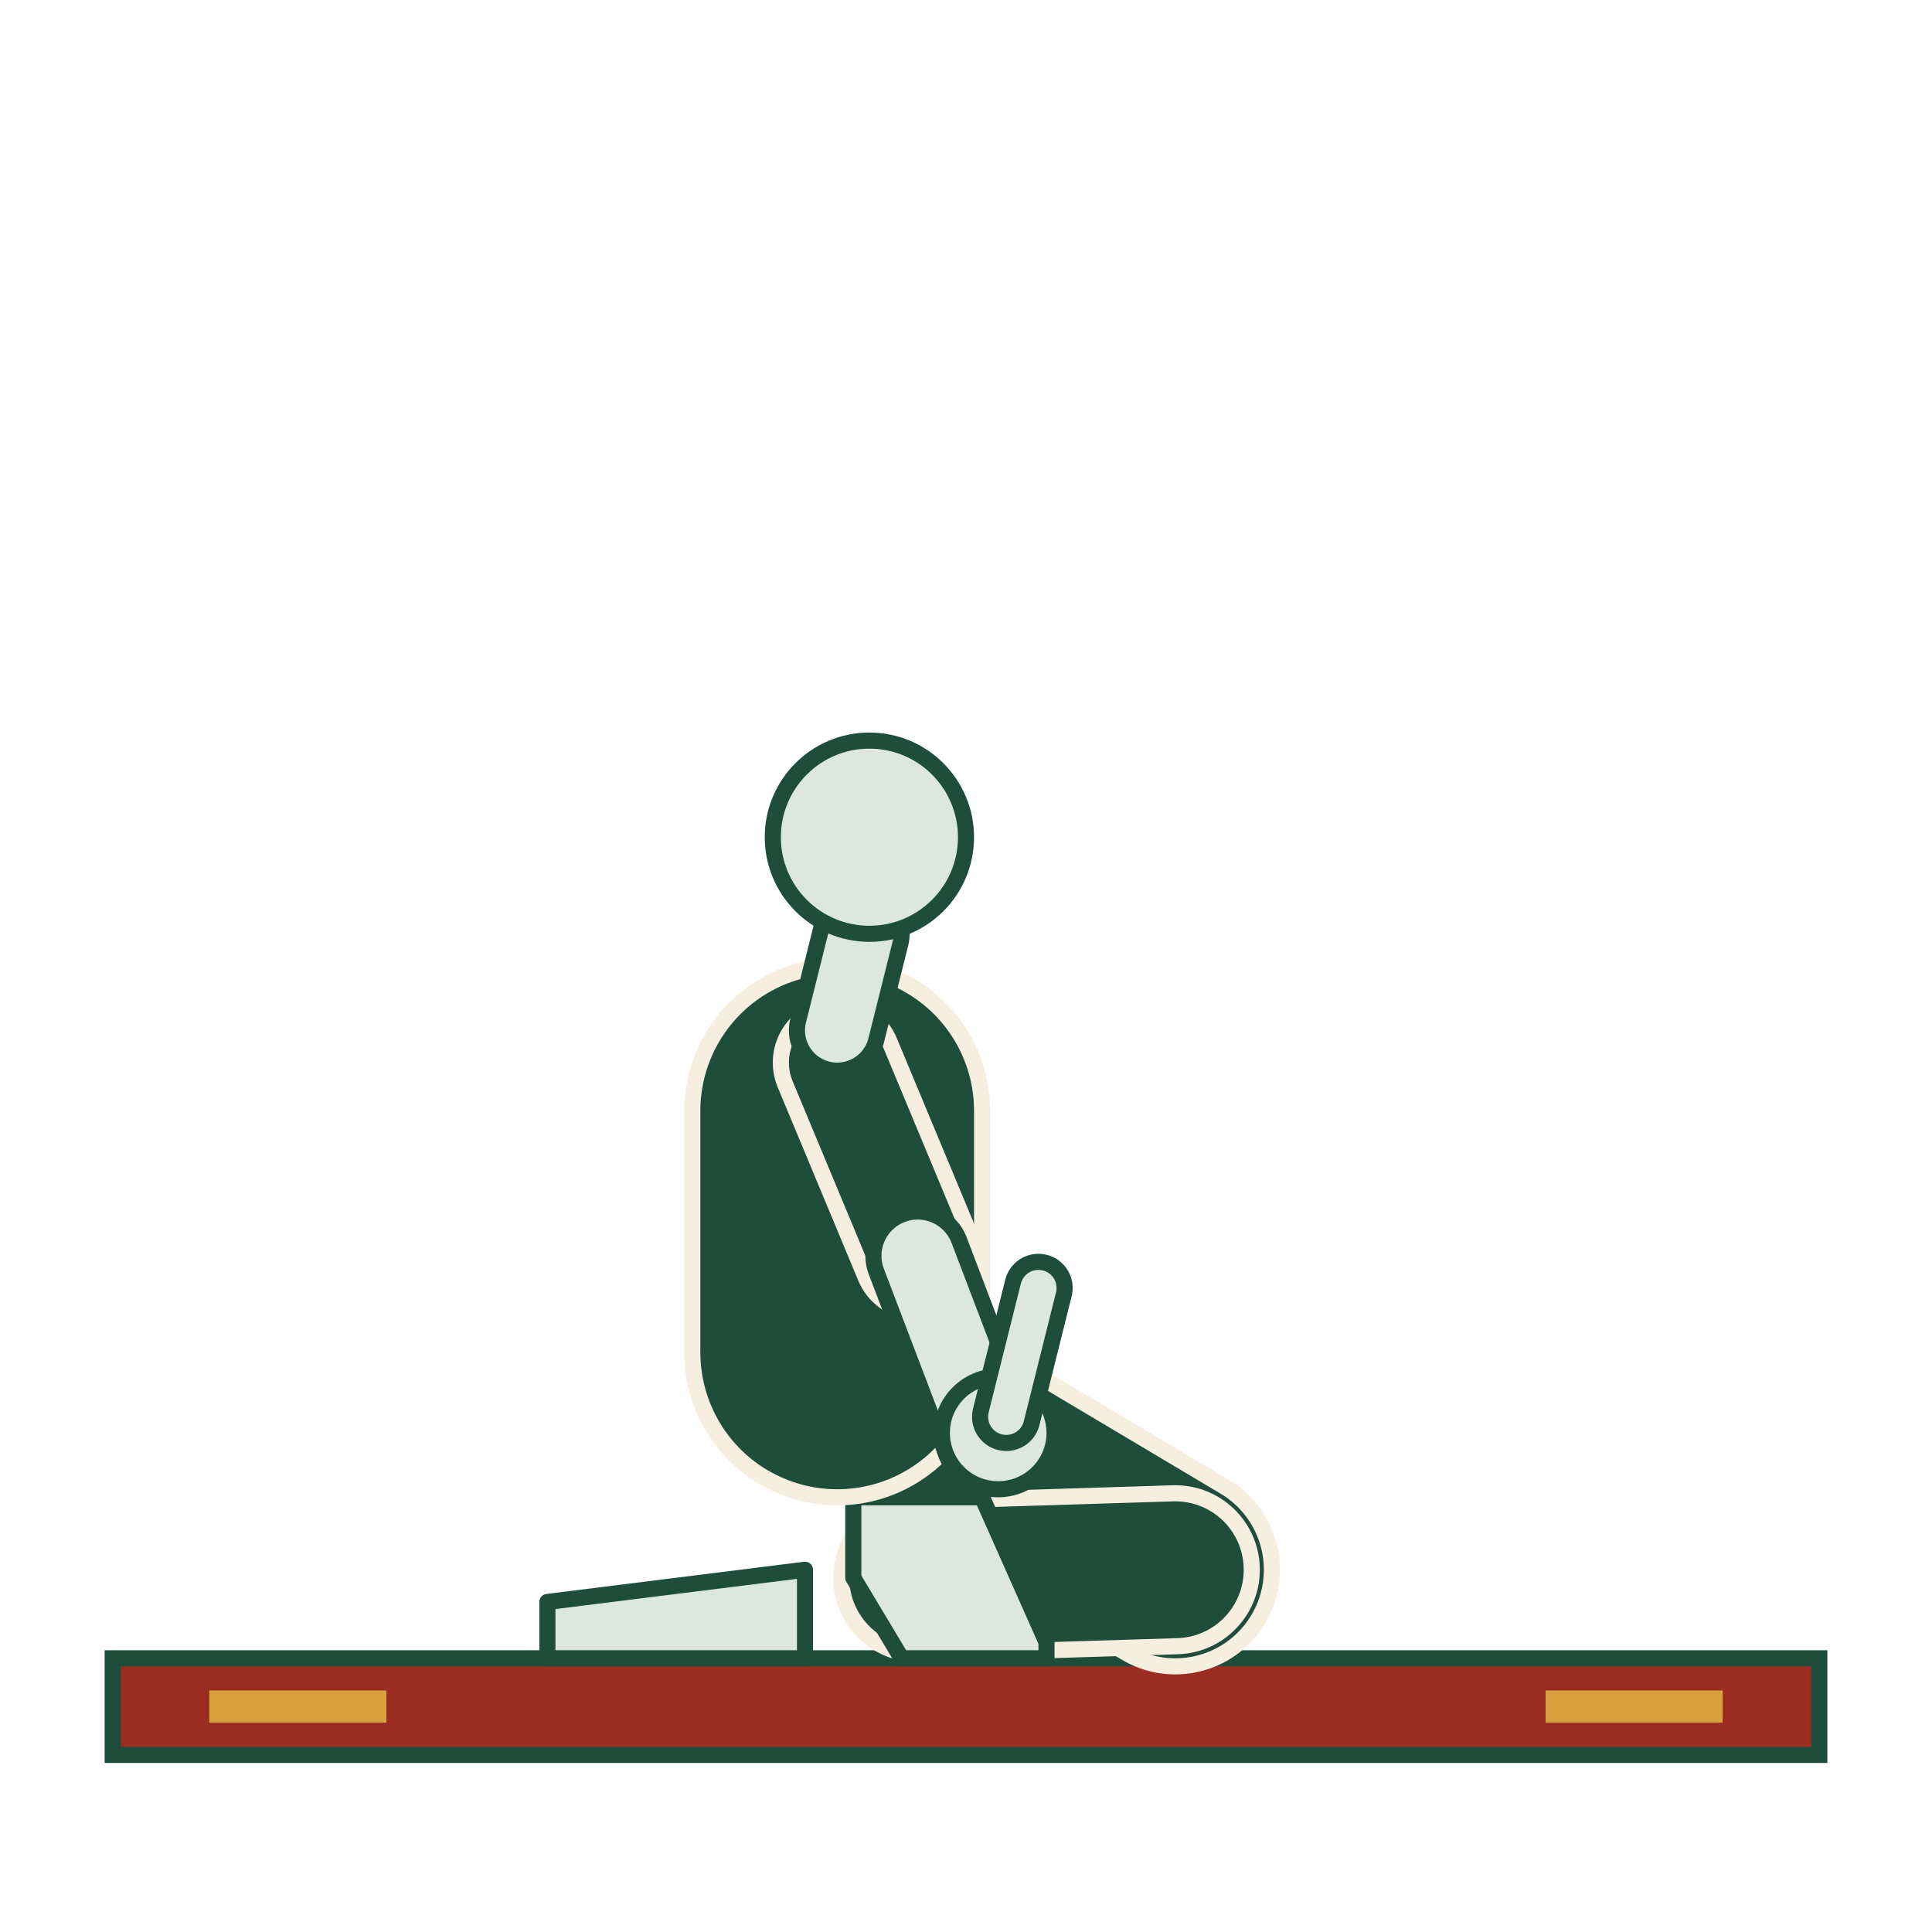
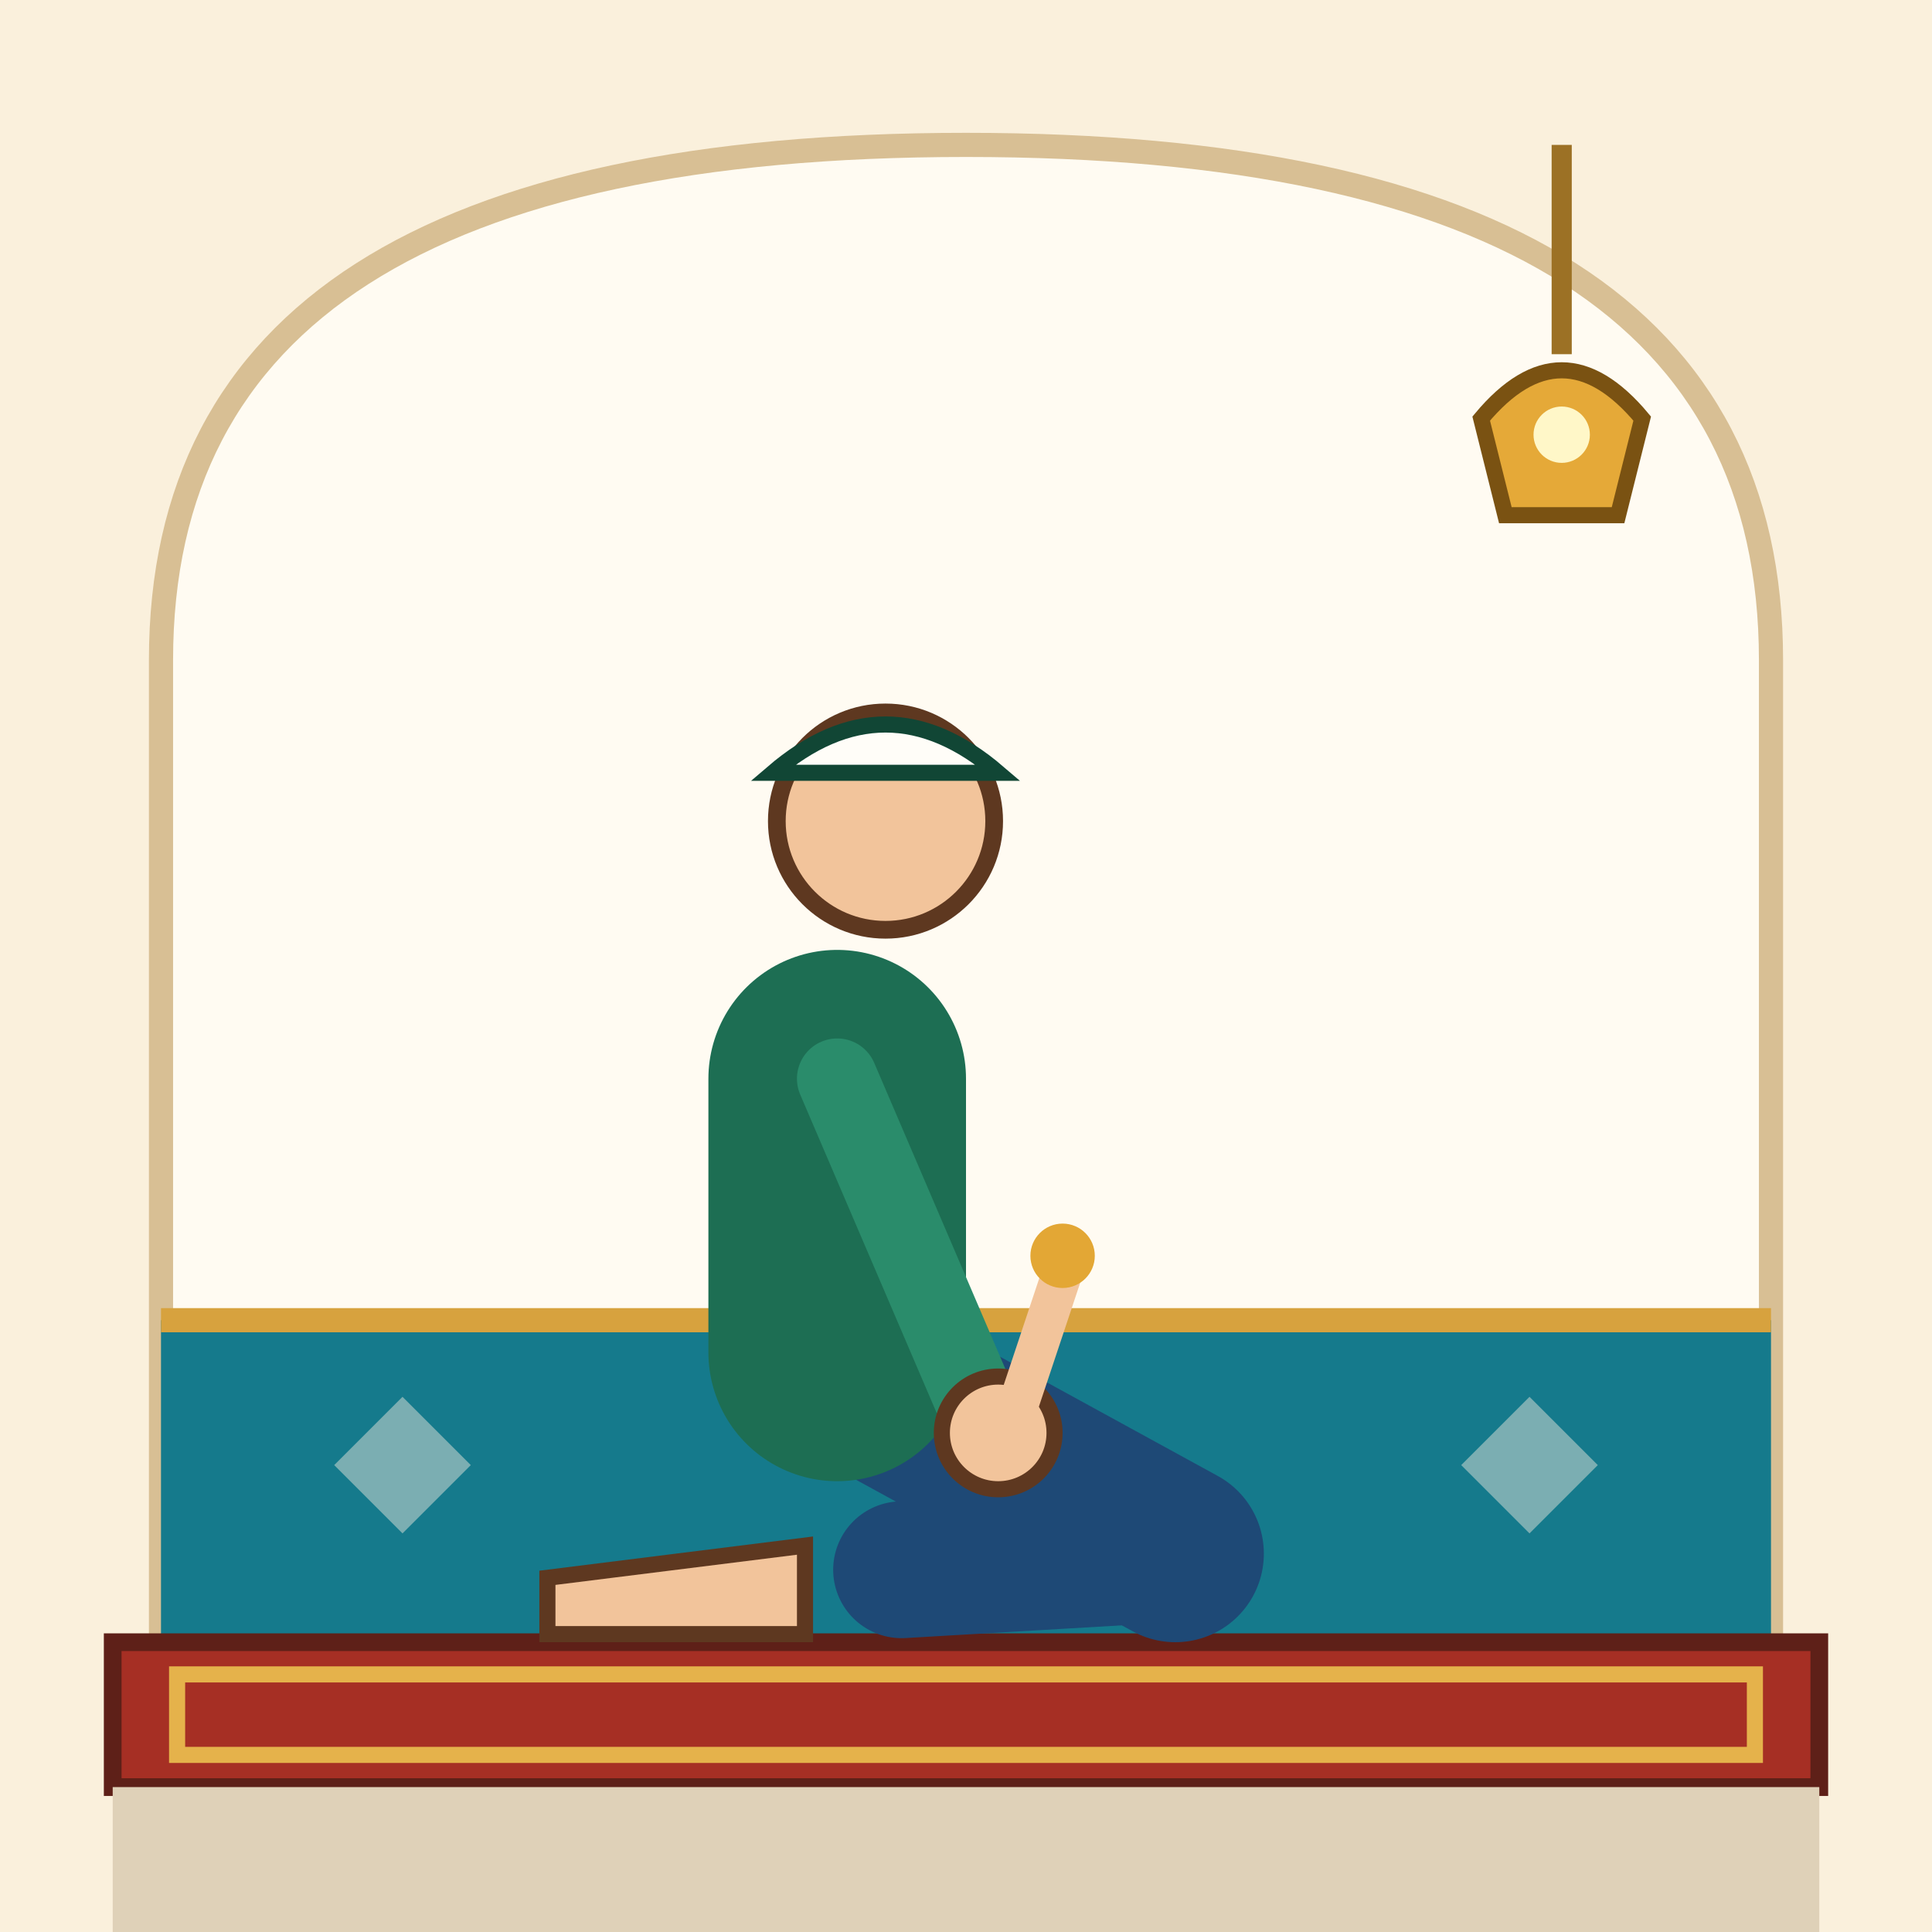
<svg xmlns="http://www.w3.org/2000/svg" viewBox="0 0 240 240">
-   <rect x="14" y="206" width="212" height="12" rx="0" fill="#9B2C22" stroke="#1E4D3B" stroke-width="2" />
-   <rect x="26" y="210" width="22" height="4" rx="0" fill="#D7A23E" stroke="#D7A23E" stroke-width="0" />
-   <rect x="192" y="210" width="22" height="4" rx="0" fill="#D7A23E" stroke="#D7A23E" stroke-width="0" />
-   <polygon points="68,199 100,195 100,206 68,206" fill="#DCE8DF" stroke="#1E4D3B" stroke-width="2" stroke-linejoin="round" />
-   <line x1="104" y1="170" x2="146" y2="195" stroke="#F6EEDF" stroke-width="26" stroke-linecap="round" />
-   <line x1="104" y1="170" x2="146" y2="195" stroke="#1E4D3B" stroke-width="22" stroke-linecap="round" />
-   <line x1="146" y1="195" x2="114" y2="196" stroke="#F6EEDF" stroke-width="21" stroke-linecap="round" />
-   <line x1="146" y1="195" x2="114" y2="196" stroke="#1E4D3B" stroke-width="17" stroke-linecap="round" />
-   <polygon points="106,186 122,186 130,204 130,206 112,206 106,196" fill="#DCE8DF" stroke="#1E4D3B" stroke-width="2" stroke-linejoin="round" />
-   <line x1="104" y1="168" x2="104" y2="138" stroke="#F6EEDF" stroke-width="38" stroke-linecap="round" />
-   <line x1="104" y1="168" x2="104" y2="138" stroke="#1E4D3B" stroke-width="34" stroke-linecap="round" />
-   <line x1="104" y1="132" x2="114" y2="156" stroke="#F6EEDF" stroke-width="16" stroke-linecap="round" />
-   <line x1="104" y1="132" x2="114" y2="156" stroke="#1E4D3B" stroke-width="12" stroke-linecap="round" />
-   <line x1="114" y1="156" x2="122" y2="177" stroke="#1E4D3B" stroke-width="13" stroke-linecap="round" />
-   <line x1="114" y1="156" x2="122" y2="177" stroke="#DCE8DF" stroke-width="9" stroke-linecap="round" />
-   <line x1="104" y1="128" x2="107" y2="116" stroke="#1E4D3B" stroke-width="12" stroke-linecap="round" />
-   <line x1="104" y1="128" x2="107" y2="116" stroke="#DCE8DF" stroke-width="8" stroke-linecap="round" />
-   <circle cx="108" cy="104" r="12" fill="#DCE8DF" stroke="#1E4D3B" stroke-width="2" />
-   <circle cx="124" cy="178" r="7" fill="#DCE8DF" stroke="#1E4D3B" stroke-width="2" />
-   <line x1="125" y1="176" x2="129" y2="160" stroke="#1E4D3B" stroke-width="8.5" stroke-linecap="round" />
-   <line x1="125" y1="176" x2="129" y2="160" stroke="#DCE8DF" stroke-width="4.5" stroke-linecap="round" />
+   <rect x="0" y="0" width="240" height="240" fill="#FAF0DC" />
+   <path d="M20 206 V82 Q20 18 120 18 Q220 18 220 82 V206 Z" fill="#FFFBF2" stroke="#D8BF94" stroke-width="3" />
+   <rect x="20" y="164" width="200" height="42" fill="#157A8C" />
+   <path d="M20 164 H220" stroke="#D7A23E" stroke-width="3" />
+   <rect x="44" y="176" width="12" height="12" transform="rotate(45 50 182)" fill="#F6EEDF" opacity="0.45" />
+   <rect x="184" y="176" width="12" height="12" transform="rotate(45 190 182)" fill="#F6EEDF" opacity="0.45" />
+   <line x1="194" y1="18" x2="194" y2="44" stroke="#9C7125" stroke-width="2.5" />
+   <path d="M184 52 Q194 40 204 52 L201 64 H187 Z" fill="#E5A938" stroke="#7A5212" stroke-width="2" />
+   <circle cx="194" cy="54" r="3.5" fill="#FFF7C8" />
+   <rect x="14" y="204" width="212" height="18" fill="#A62F24" stroke="#5E2018" stroke-width="2.2" />
+   <rect x="22" y="208" width="196" height="10" fill="none" stroke="#E5B24B" stroke-width="2" />
+   <rect x="14" y="222" width="212" height="18" fill="#DFD1B8" />
+   <polygon points="68,196 100,192 100,203 68,203" fill="#F2C49B" stroke="#5E3820" stroke-width="2" />
+   <line x1="104" y1="170" x2="146" y2="193" stroke="#1E4976" stroke-width="22" stroke-linecap="round" />
+   <line x1="146" y1="193" x2="112" y2="195" stroke="#1E4976" stroke-width="17" stroke-linecap="round" />
+   <line x1="104" y1="168" x2="104" y2="134" stroke="#1D6E53" stroke-width="32" stroke-linecap="round" />
+   <line x1="104" y1="134" x2="122" y2="176" stroke="#2A8C6B" stroke-width="10" stroke-linecap="round" />
+   <circle cx="124" cy="178" r="7" fill="#F2C49B" stroke="#5E3820" stroke-width="2" />
+   <line x1="126" y1="176" x2="132" y2="158" stroke="#F2C49B" stroke-width="5" stroke-linecap="round" />
+   <circle cx="132" cy="156" r="4" fill="#E3A735" />
+   <circle cx="110" cy="102" r="13.5" fill="#F2C49B" stroke="#5E3820" stroke-width="2.2" />
+   <path d="M96 96 Q110 84 124 96 Z" fill="#FFFDF8" stroke="#114635" stroke-width="2" />
</svg>
